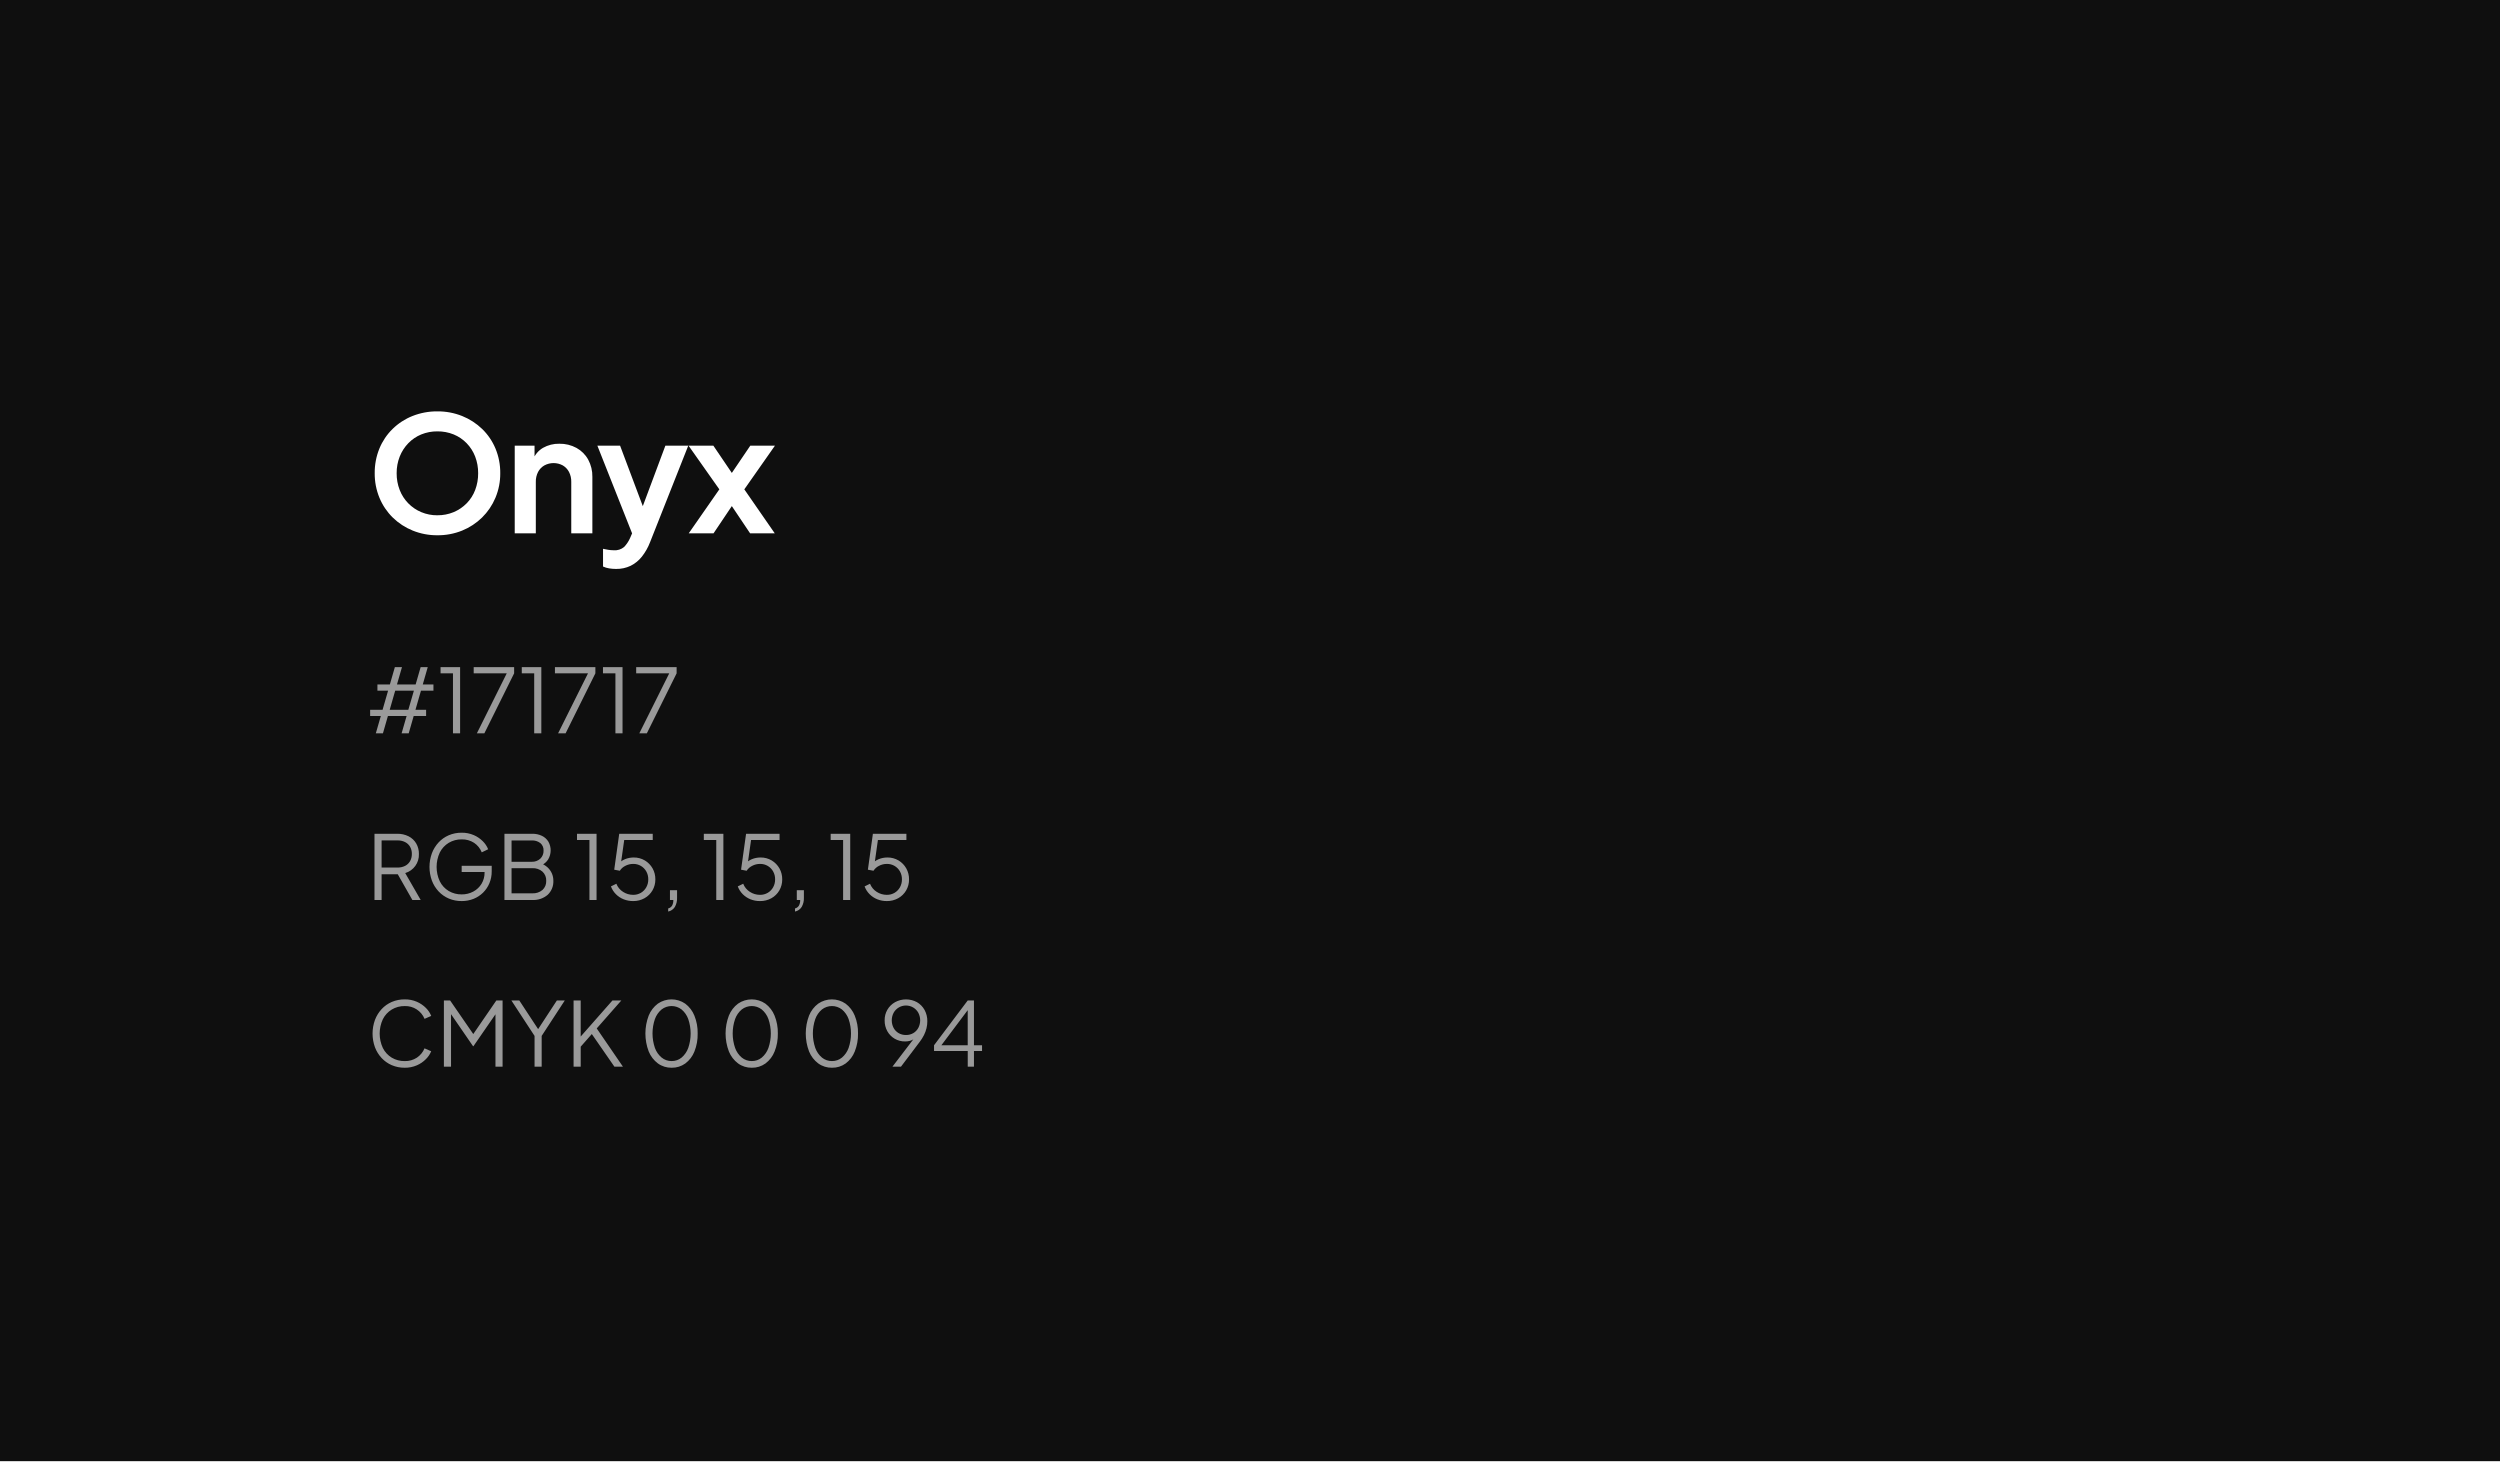
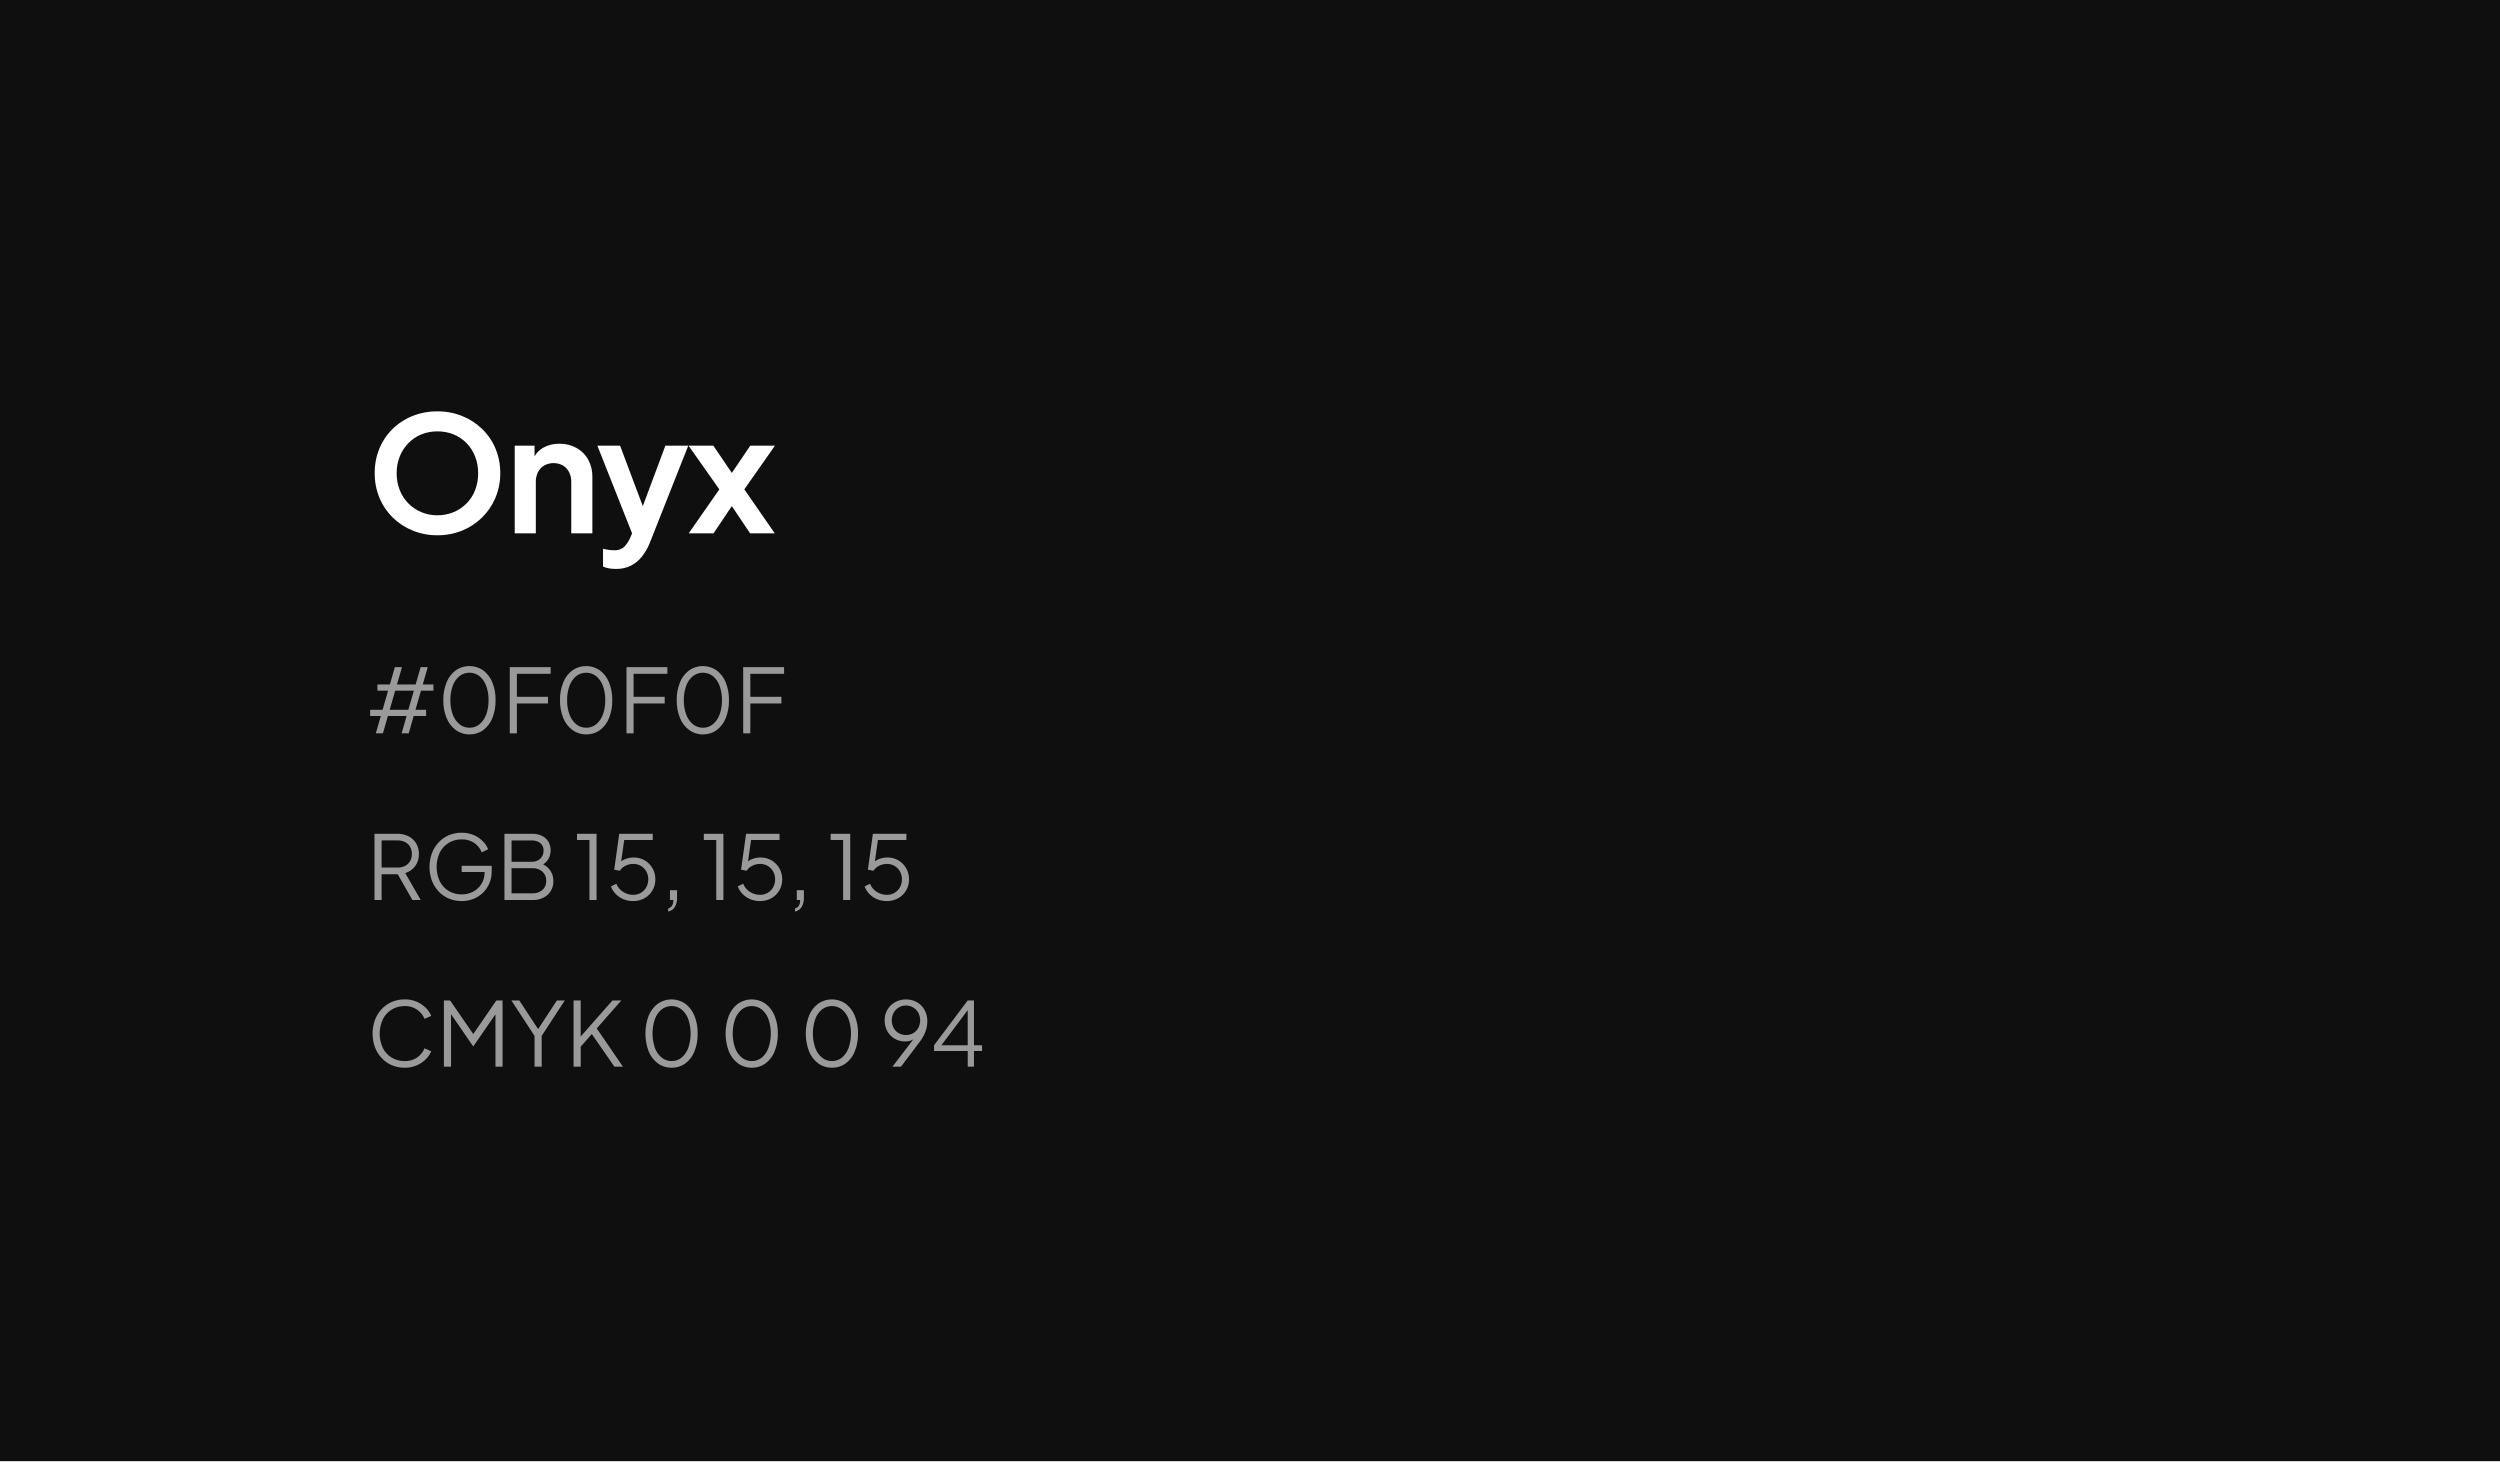
<svg xmlns="http://www.w3.org/2000/svg" width="450" height="263" viewBox="0 0 450 263">
  <g id="Group_1412" data-name="Group 1412" transform="translate(-731 -3503)">
    <g id="Rectangle_2226" data-name="Rectangle 2226" transform="translate(731 3503)" fill="#0f0f0f" stroke="rgba(10,10,10,0.1)" stroke-width="2">
      <rect width="450" height="263" stroke="none" />
      <rect x="1" y="1" width="448" height="261" fill="none" />
    </g>
    <g id="Group_1375" data-name="Group 1375" transform="translate(6 -2)">
-       <path id="Path_3925" data-name="Path 3925" d="M1.648,17l.9-3.12H.624V12.76h2.24l.992-3.44H1.936V8.2h2.24l.9-3.12h1.28l-.9,3.12h3.36l.9-3.12h1.28L10.1,8.2h1.92V9.32H9.776l-.992,3.44H10.7v1.12H8.464L7.568,17H6.288l.9-3.12H3.824L2.928,17Zm2.5-4.24H7.5L8.5,9.32H5.136ZM15.536,17V6.2H13.3V5.08h3.52V17Zm4.3,0L25.216,6.2H19.264V5.08h7.28V6.2L21.184,17Zm10.32,0V6.2H27.92V5.08h3.52V17Zm4.3,0L39.84,6.2H33.888V5.08h7.28V6.2L35.808,17Zm10.32,0V6.2h-2.24V5.08h3.52V17Zm4.3,0L54.464,6.2H48.512V5.08h7.28V6.2L50.432,17ZM1.408,47V35.08H5.5a4.391,4.391,0,0,1,2.048.456,3.338,3.338,0,0,1,1.368,1.28,3.681,3.681,0,0,1,.488,1.912,3.439,3.439,0,0,1-2.464,3.424L9.728,47h-1.5L5.312,41.864l.864.5H2.688V47Zm1.28-5.84h2.88a2.9,2.9,0,0,0,1.344-.3,2.148,2.148,0,0,0,.9-.848,2.555,2.555,0,0,0,.32-1.3,2.511,2.511,0,0,0-.32-1.3,2.163,2.163,0,0,0-.9-.84,2.9,2.9,0,0,0-1.344-.3H2.688ZM17.1,47.192a5.791,5.791,0,0,1-2.32-.456,5.463,5.463,0,0,1-1.832-1.28,5.9,5.9,0,0,1-1.208-1.944,7.243,7.243,0,0,1,0-4.928,5.988,5.988,0,0,1,1.208-1.952,5.409,5.409,0,0,1,1.832-1.288,5.791,5.791,0,0,1,2.32-.456,5.3,5.3,0,0,1,2.184.432,5.227,5.227,0,0,1,1.632,1.112,4.225,4.225,0,0,1,.952,1.432l-1.152.56a3.711,3.711,0,0,0-1.376-1.712,3.92,3.92,0,0,0-2.24-.624,4.4,4.4,0,0,0-2.336.624,4.3,4.3,0,0,0-1.6,1.736,6.138,6.138,0,0,0,0,5.192,4.236,4.236,0,0,0,1.6,1.736,4.442,4.442,0,0,0,2.336.616,4.311,4.311,0,0,0,2.1-.512,3.893,3.893,0,0,0,1.48-1.4,3.826,3.826,0,0,0,.544-2.04v-.656l.576.576H17.1V40.84h5.408v.992a5.47,5.47,0,0,1-.416,2.152A5.135,5.135,0,0,1,19.224,46.8,5.676,5.676,0,0,1,17.1,47.192ZM24.8,47V35.08h5.008a3.839,3.839,0,0,1,1.752.376A2.78,2.78,0,0,1,32.712,36.5a3.2,3.2,0,0,1-.048,3.208,2.846,2.846,0,0,1-1.3,1.08l-.016-.384a3.551,3.551,0,0,1,1.208.72,3.212,3.212,0,0,1,1.048,2.4,3.279,3.279,0,0,1-1.016,2.536,3.915,3.915,0,0,1-2.76.936Zm1.28-1.2h3.744a2.645,2.645,0,0,0,1.816-.6,2.094,2.094,0,0,0,.68-1.656,2.124,2.124,0,0,0-.68-1.656,2.6,2.6,0,0,0-1.816-.616H26.08Zm0-5.68h3.632a2.137,2.137,0,0,0,1.544-.56,1.907,1.907,0,0,0,.584-1.44,1.656,1.656,0,0,0-.584-1.368,2.382,2.382,0,0,0-1.544-.472H26.08ZM40.1,47V36.2h-2.24V35.08h3.52V47Zm7.872.192a4.549,4.549,0,0,1-1.72-.32,4.116,4.116,0,0,1-1.384-.912,3.879,3.879,0,0,1-.9-1.408l.976-.48a3.013,3.013,0,0,0,1.208,1.464,3.313,3.313,0,0,0,1.816.536,2.677,2.677,0,0,0,1.4-.368,2.641,2.641,0,0,0,.968-1,2.86,2.86,0,0,0,.352-1.416,2.83,2.83,0,0,0-.36-1.44,2.677,2.677,0,0,0-.968-.984,2.649,2.649,0,0,0-1.376-.36,2.989,2.989,0,0,0-1.448.36,2.433,2.433,0,0,0-.968.872l-1.008-.192.9-6.464h6.032V36.2H45.92l.5-.432-.72,5.088-.5-.224a3.188,3.188,0,0,1,1.312-.984,4.16,4.16,0,0,1,1.536-.3,3.828,3.828,0,0,1,2.032.536,3.893,3.893,0,0,1,1.384,1.424,3.932,3.932,0,0,1,.5,1.976,3.868,3.868,0,0,1-.52,1.992,3.778,3.778,0,0,1-1.424,1.4A4.1,4.1,0,0,1,47.968,47.192Zm6.3,1.888v-.56a1.12,1.12,0,0,0,.7-.5A1.971,1.971,0,0,0,55.2,47h-.608V45.24h1.28v1.344a3.091,3.091,0,0,1-.4,1.672A1.871,1.871,0,0,1,54.272,49.08ZM62.928,47V36.2h-2.24V35.08h3.52V47Zm7.872.192a4.549,4.549,0,0,1-1.72-.32A4.116,4.116,0,0,1,67.7,45.96a3.879,3.879,0,0,1-.9-1.408l.976-.48a3.013,3.013,0,0,0,1.208,1.464,3.313,3.313,0,0,0,1.816.536,2.677,2.677,0,0,0,1.4-.368,2.641,2.641,0,0,0,.968-1,2.86,2.86,0,0,0,.352-1.416,2.83,2.83,0,0,0-.36-1.44,2.677,2.677,0,0,0-.968-.984,2.649,2.649,0,0,0-1.376-.36,2.989,2.989,0,0,0-1.448.36,2.433,2.433,0,0,0-.968.872l-1.008-.192.9-6.464H74.32V36.2H68.752l.5-.432-.72,5.088-.5-.224a3.188,3.188,0,0,1,1.312-.984,4.16,4.16,0,0,1,1.536-.3,3.828,3.828,0,0,1,2.032.536A3.893,3.893,0,0,1,74.3,41.312a3.933,3.933,0,0,1,.5,1.976,3.868,3.868,0,0,1-.52,1.992,3.778,3.778,0,0,1-1.424,1.4A4.1,4.1,0,0,1,70.8,47.192Zm6.3,1.888v-.56a1.12,1.12,0,0,0,.7-.5A1.971,1.971,0,0,0,78.032,47h-.608V45.24H78.7v1.344a3.091,3.091,0,0,1-.4,1.672A1.871,1.871,0,0,1,77.1,49.08ZM85.76,47V36.2H83.52V35.08h3.52V47Zm7.872.192a4.549,4.549,0,0,1-1.72-.32,4.116,4.116,0,0,1-1.384-.912,3.879,3.879,0,0,1-.9-1.408l.976-.48a3.013,3.013,0,0,0,1.208,1.464,3.313,3.313,0,0,0,1.816.536,2.677,2.677,0,0,0,1.4-.368,2.641,2.641,0,0,0,.968-1,2.86,2.86,0,0,0,.352-1.416,2.83,2.83,0,0,0-.36-1.44,2.677,2.677,0,0,0-.968-.984,2.649,2.649,0,0,0-1.376-.36,2.989,2.989,0,0,0-1.448.36,2.433,2.433,0,0,0-.968.872l-1.008-.192.9-6.464h6.032V36.2H91.584l.5-.432-.72,5.088-.5-.224a3.188,3.188,0,0,1,1.312-.984,4.16,4.16,0,0,1,1.536-.3,3.828,3.828,0,0,1,2.032.536,3.893,3.893,0,0,1,1.384,1.424,3.933,3.933,0,0,1,.5,1.976,3.868,3.868,0,0,1-.52,1.992,3.778,3.778,0,0,1-1.424,1.4A4.1,4.1,0,0,1,93.632,47.192Zm-86.784,30a5.791,5.791,0,0,1-2.32-.456A5.463,5.463,0,0,1,2.7,75.456a5.9,5.9,0,0,1-1.208-1.944,7.243,7.243,0,0,1,0-4.928A5.988,5.988,0,0,1,2.7,66.632a5.409,5.409,0,0,1,1.832-1.288,5.791,5.791,0,0,1,2.32-.456,5.3,5.3,0,0,1,2.184.432,5.227,5.227,0,0,1,1.632,1.112,4.225,4.225,0,0,1,.952,1.432l-1.2.528a3.732,3.732,0,0,0-3.568-2.3,4.4,4.4,0,0,0-2.336.624,4.3,4.3,0,0,0-1.6,1.736,6.138,6.138,0,0,0,0,5.192,4.236,4.236,0,0,0,1.6,1.736,4.442,4.442,0,0,0,2.336.616,3.825,3.825,0,0,0,2.2-.624A3.768,3.768,0,0,0,10.416,73.7l1.2.528a4.274,4.274,0,0,1-.952,1.416A5.227,5.227,0,0,1,9.032,76.76,5.3,5.3,0,0,1,6.848,77.192ZM13.9,77V65.08h1.12l4.48,6.5H18.88l4.464-6.5h1.12V77h-1.28V66.808l.416.16L19.216,73.32h-.064l-4.368-6.352.4-.16V77Zm16.32,0V71.464L26.048,65.08h1.424l3.648,5.552h-.512L34.24,65.08h1.424L31.5,71.464V77Zm7.024,0V65.08h1.28v6.96L38.24,71.9l6-6.816h1.6l-4.816,5.472.064-.912L46.128,77H44.592l-4.064-5.872-2,2.272V77Zm17.648.192a4.084,4.084,0,0,1-2.472-.776,5.062,5.062,0,0,1-1.656-2.16,9.075,9.075,0,0,1,0-6.448,5.031,5.031,0,0,1,1.648-2.152,4.337,4.337,0,0,1,4.928,0,5.031,5.031,0,0,1,1.648,2.152,8.145,8.145,0,0,1,.592,3.224A8.3,8.3,0,0,1,59,74.264a4.969,4.969,0,0,1-1.64,2.16A4.078,4.078,0,0,1,54.9,77.192Zm0-1.2a2.757,2.757,0,0,0,1.792-.624,4.08,4.08,0,0,0,1.2-1.736,8.04,8.04,0,0,0,0-5.2,4.019,4.019,0,0,0-1.2-1.728,2.938,2.938,0,0,0-3.6,0,4.019,4.019,0,0,0-1.2,1.728,8.016,8.016,0,0,0,0,5.192A4.043,4.043,0,0,0,53.1,75.368,2.789,2.789,0,0,0,54.9,75.992Zm14.432,1.2a4.084,4.084,0,0,1-2.472-.776,5.062,5.062,0,0,1-1.656-2.16,9.075,9.075,0,0,1,0-6.448,5.031,5.031,0,0,1,1.648-2.152,4.337,4.337,0,0,1,4.928,0,5.031,5.031,0,0,1,1.648,2.152,8.145,8.145,0,0,1,.592,3.224,8.3,8.3,0,0,1-.584,3.232,4.969,4.969,0,0,1-1.64,2.16A4.078,4.078,0,0,1,69.328,77.192Zm0-1.2a2.757,2.757,0,0,0,1.792-.624,4.08,4.08,0,0,0,1.2-1.736,8.04,8.04,0,0,0,0-5.2,4.019,4.019,0,0,0-1.2-1.728,2.938,2.938,0,0,0-3.6,0,4.019,4.019,0,0,0-1.2,1.728,8.016,8.016,0,0,0,0,5.192,4.043,4.043,0,0,0,1.208,1.744A2.789,2.789,0,0,0,69.328,75.992Zm14.432,1.2a4.084,4.084,0,0,1-2.472-.776,5.062,5.062,0,0,1-1.656-2.16,9.075,9.075,0,0,1,0-6.448,5.031,5.031,0,0,1,1.648-2.152,4.337,4.337,0,0,1,4.928,0,5.031,5.031,0,0,1,1.648,2.152,8.145,8.145,0,0,1,.592,3.224,8.3,8.3,0,0,1-.584,3.232,4.969,4.969,0,0,1-1.64,2.16A4.078,4.078,0,0,1,83.76,77.192Zm0-1.2a2.757,2.757,0,0,0,1.792-.624,4.08,4.08,0,0,0,1.2-1.736,8.04,8.04,0,0,0,0-5.2,4.019,4.019,0,0,0-1.2-1.728,2.938,2.938,0,0,0-3.6,0,4.019,4.019,0,0,0-1.2,1.728,8.016,8.016,0,0,0,0,5.192,4.043,4.043,0,0,0,1.208,1.744A2.789,2.789,0,0,0,83.76,75.992ZM94.64,77l4.144-5.424.24-.144a2.061,2.061,0,0,1-.56.608,2.109,2.109,0,0,1-.7.32,3.5,3.5,0,0,1-.848.1,3.631,3.631,0,0,1-1.872-.488,3.588,3.588,0,0,1-1.32-1.344,3.887,3.887,0,0,1-.488-1.96,3.661,3.661,0,0,1,1.88-3.28,4.139,4.139,0,0,1,3.944.008,3.629,3.629,0,0,1,1.36,1.392,4.112,4.112,0,0,1,.5,2.04,5.322,5.322,0,0,1-.152,1.264,5.844,5.844,0,0,1-.456,1.232,7.655,7.655,0,0,1-.768,1.216L96.176,77Zm2.432-5.7A2.54,2.54,0,0,0,98.4,70.96a2.443,2.443,0,0,0,.9-.944A2.952,2.952,0,0,0,99.3,67.3a2.544,2.544,0,0,0-4.448,0,2.952,2.952,0,0,0-.008,2.72,2.425,2.425,0,0,0,.912.944A2.552,2.552,0,0,0,97.072,71.3Zm11.12,5.7V74.184h-6.064v-1.04l6.064-8.064h1.12v8.064h1.456v1.04h-1.456V77ZM103.1,73.608l-.144-.464h5.232v-6.96l.4.112Z" transform="translate(791 3620)" fill="#9a9a9a" />
-       <path id="Path_3926" data-name="Path 3926" d="M12.731,30.348a11.62,11.62,0,0,1-4.437-.841,11.036,11.036,0,0,1-3.6-2.349,10.712,10.712,0,0,1-2.392-3.553,11.341,11.341,0,0,1-.855-4.422,11.48,11.48,0,0,1,.841-4.437,10.566,10.566,0,0,1,2.378-3.538,10.845,10.845,0,0,1,3.6-2.335,11.878,11.878,0,0,1,4.466-.826,11.7,11.7,0,0,1,4.466.841,11.156,11.156,0,0,1,3.6,2.334,10.59,10.59,0,0,1,2.392,3.523,11.31,11.31,0,0,1,.856,4.437,11.176,11.176,0,0,1-.87,4.422,10.9,10.9,0,0,1-2.407,3.553,11.075,11.075,0,0,1-3.582,2.349A11.589,11.589,0,0,1,12.731,30.348Zm0-3.6a7.429,7.429,0,0,0,2.929-.565,7.176,7.176,0,0,0,2.335-1.581A6.939,6.939,0,0,0,19.531,22.2a8.316,8.316,0,0,0,.536-3.016,8.2,8.2,0,0,0-.536-3,7.123,7.123,0,0,0-1.537-2.407,6.887,6.887,0,0,0-2.335-1.58,7.6,7.6,0,0,0-2.929-.551,7.522,7.522,0,0,0-2.9.551A6.887,6.887,0,0,0,7.5,13.774a7.31,7.31,0,0,0-1.552,2.407,8.009,8.009,0,0,0-.551,3A8.121,8.121,0,0,0,5.945,22.2a7.1,7.1,0,0,0,3.886,3.987A7.354,7.354,0,0,0,12.731,26.752ZM26.651,30V14.224h3.567v3.1l-.29-.551a4.17,4.17,0,0,1,1.813-2.161,5.714,5.714,0,0,1,2.943-.74,6.22,6.22,0,0,1,3.089.754,5.363,5.363,0,0,1,2.1,2.1,6.281,6.281,0,0,1,.754,3.118V30h-3.8V20.749a3.741,3.741,0,0,0-.406-1.8,2.971,2.971,0,0,0-1.117-1.174,3.488,3.488,0,0,0-3.32,0,2.94,2.94,0,0,0-1.131,1.174,3.741,3.741,0,0,0-.406,1.8V30Zm18.241,6.409a7.573,7.573,0,0,1-1.247-.1,4.2,4.2,0,0,1-1.1-.333v-3.19q.377.087.914.174a6.273,6.273,0,0,0,1,.087,2.562,2.562,0,0,0,1.9-.609,5.793,5.793,0,0,0,1.059-1.6l1.044-2.436-.058,3.19L41.528,14.224h4.089l4.814,12.818h-1.45l4.785-12.818h4.118L51.011,31.595a9.908,9.908,0,0,1-1.479,2.61,6.012,6.012,0,0,1-2.015,1.638A5.854,5.854,0,0,1,44.892,36.409ZM57.971,30l5.51-7.917-5.539-7.859h4.466l4.321,6.38h-2l4.321-6.38h4.437l-5.51,7.859L73.457,30H69.02l-4.263-6.351H66.7L62.437,30Z" transform="translate(791 3571)" fill="#fff" />
+       <path id="Path_3917" data-name="Path 3917" d="M1.648,17l.9-3.12H.624V12.76h2.24l.992-3.44H1.936V8.2h2.24l.9-3.12h1.28l-.9,3.12h3.36l.9-3.12h1.28L10.1,8.2h1.92V9.32H9.776l-.992,3.44H10.7v1.12H8.464L7.568,17H6.288l.9-3.12H3.824L2.928,17Zm2.5-4.24H7.5L8.5,9.32H5.136Zm14.368,4.432a4.084,4.084,0,0,1-2.472-.776,5.062,5.062,0,0,1-1.656-2.16,8.145,8.145,0,0,1-.592-3.224,8.145,8.145,0,0,1,.592-3.224,5.031,5.031,0,0,1,1.648-2.152,4.337,4.337,0,0,1,4.928,0,5.031,5.031,0,0,1,1.648,2.152,8.145,8.145,0,0,1,.592,3.224,8.3,8.3,0,0,1-.584,3.232,4.969,4.969,0,0,1-1.64,2.16A4.078,4.078,0,0,1,18.512,17.192Zm0-1.2a2.757,2.757,0,0,0,1.792-.624,4.08,4.08,0,0,0,1.2-1.736,7.159,7.159,0,0,0,.432-2.6,7.159,7.159,0,0,0-.432-2.6A4.019,4.019,0,0,0,20.3,6.7a2.938,2.938,0,0,0-3.6,0,4.019,4.019,0,0,0-1.2,1.728,7.159,7.159,0,0,0-.432,2.6,7.175,7.175,0,0,0,.432,2.592,4.043,4.043,0,0,0,1.208,1.744A2.789,2.789,0,0,0,18.512,15.992ZM25.76,17V5.08h7.36v1.2H27.04v4.144h5.6v1.2h-5.6V17Zm13.76.192a4.084,4.084,0,0,1-2.472-.776,5.062,5.062,0,0,1-1.656-2.16,8.145,8.145,0,0,1-.592-3.224,8.145,8.145,0,0,1,.592-3.224A5.031,5.031,0,0,1,37.04,5.656a4.337,4.337,0,0,1,4.928,0,5.031,5.031,0,0,1,1.648,2.152,8.145,8.145,0,0,1,.592,3.224,8.3,8.3,0,0,1-.584,3.232,4.969,4.969,0,0,1-1.64,2.16A4.078,4.078,0,0,1,39.52,17.192Zm0-1.2a2.757,2.757,0,0,0,1.792-.624,4.08,4.08,0,0,0,1.2-1.736,7.159,7.159,0,0,0,.432-2.6,7.159,7.159,0,0,0-.432-2.6,4.019,4.019,0,0,0-1.2-1.728,2.938,2.938,0,0,0-3.6,0,4.019,4.019,0,0,0-1.2,1.728,7.159,7.159,0,0,0-.432,2.6,7.175,7.175,0,0,0,.432,2.592,4.043,4.043,0,0,0,1.208,1.744A2.789,2.789,0,0,0,39.52,15.992ZM46.768,17V5.08h7.36v1.2h-6.08v4.144h5.6v1.2h-5.6V17Zm13.76.192a4.084,4.084,0,0,1-2.472-.776,5.062,5.062,0,0,1-1.656-2.16,8.145,8.145,0,0,1-.592-3.224A8.145,8.145,0,0,1,56.4,7.808a5.031,5.031,0,0,1,1.648-2.152,4.337,4.337,0,0,1,4.928,0,5.031,5.031,0,0,1,1.648,2.152,8.145,8.145,0,0,1,.592,3.224,8.3,8.3,0,0,1-.584,3.232,4.969,4.969,0,0,1-1.64,2.16A4.078,4.078,0,0,1,60.528,17.192Zm0-1.2a2.757,2.757,0,0,0,1.792-.624,4.08,4.08,0,0,0,1.2-1.736,7.159,7.159,0,0,0,.432-2.6,7.159,7.159,0,0,0-.432-2.6A4.019,4.019,0,0,0,62.32,6.7a2.938,2.938,0,0,0-3.6,0,4.019,4.019,0,0,0-1.2,1.728,7.159,7.159,0,0,0-.432,2.6,7.175,7.175,0,0,0,.432,2.592,4.043,4.043,0,0,0,1.208,1.744A2.789,2.789,0,0,0,60.528,15.992ZM67.776,17V5.08h7.36v1.2h-6.08v4.144h5.6v1.2h-5.6V17ZM1.408,47V35.08H5.5a4.391,4.391,0,0,1,2.048.456,3.338,3.338,0,0,1,1.368,1.28,3.681,3.681,0,0,1,.488,1.912,3.439,3.439,0,0,1-2.464,3.424L9.728,47h-1.5L5.312,41.864l.864.5H2.688V47Zm1.28-5.84h2.88a2.9,2.9,0,0,0,1.344-.3,2.148,2.148,0,0,0,.9-.848,2.555,2.555,0,0,0,.32-1.3,2.511,2.511,0,0,0-.32-1.3,2.163,2.163,0,0,0-.9-.84,2.9,2.9,0,0,0-1.344-.3H2.688ZM17.1,47.192a5.791,5.791,0,0,1-2.32-.456,5.463,5.463,0,0,1-1.832-1.28,5.9,5.9,0,0,1-1.208-1.944,7.243,7.243,0,0,1,0-4.928,5.988,5.988,0,0,1,1.208-1.952,5.409,5.409,0,0,1,1.832-1.288,5.791,5.791,0,0,1,2.32-.456,5.3,5.3,0,0,1,2.184.432,5.227,5.227,0,0,1,1.632,1.112,4.225,4.225,0,0,1,.952,1.432l-1.152.56a3.711,3.711,0,0,0-1.376-1.712,3.92,3.92,0,0,0-2.24-.624,4.4,4.4,0,0,0-2.336.624,4.3,4.3,0,0,0-1.6,1.736,6.138,6.138,0,0,0,0,5.192,4.236,4.236,0,0,0,1.6,1.736,4.442,4.442,0,0,0,2.336.616,4.311,4.311,0,0,0,2.1-.512,3.893,3.893,0,0,0,1.48-1.4,3.826,3.826,0,0,0,.544-2.04v-.656l.576.576H17.1V40.84h5.408v.992a5.47,5.47,0,0,1-.416,2.152A5.135,5.135,0,0,1,19.224,46.8,5.676,5.676,0,0,1,17.1,47.192ZM24.8,47V35.08h5.008a3.839,3.839,0,0,1,1.752.376A2.78,2.78,0,0,1,32.712,36.5a3.2,3.2,0,0,1-.048,3.208,2.846,2.846,0,0,1-1.3,1.08l-.016-.384a3.551,3.551,0,0,1,1.208.72,3.212,3.212,0,0,1,1.048,2.4,3.279,3.279,0,0,1-1.016,2.536,3.915,3.915,0,0,1-2.76.936Zm1.28-1.2h3.744a2.645,2.645,0,0,0,1.816-.6,2.094,2.094,0,0,0,.68-1.656,2.124,2.124,0,0,0-.68-1.656,2.6,2.6,0,0,0-1.816-.616H26.08Zm0-5.68h3.632a2.137,2.137,0,0,0,1.544-.56,1.907,1.907,0,0,0,.584-1.44,1.656,1.656,0,0,0-.584-1.368,2.382,2.382,0,0,0-1.544-.472H26.08ZM40.1,47V36.2h-2.24V35.08h3.52V47Zm7.872.192a4.549,4.549,0,0,1-1.72-.32,4.116,4.116,0,0,1-1.384-.912,3.879,3.879,0,0,1-.9-1.408l.976-.48a3.013,3.013,0,0,0,1.208,1.464,3.313,3.313,0,0,0,1.816.536,2.677,2.677,0,0,0,1.4-.368,2.641,2.641,0,0,0,.968-1,2.86,2.86,0,0,0,.352-1.416,2.83,2.83,0,0,0-.36-1.44,2.677,2.677,0,0,0-.968-.984,2.649,2.649,0,0,0-1.376-.36,2.989,2.989,0,0,0-1.448.36,2.433,2.433,0,0,0-.968.872l-1.008-.192.9-6.464h6.032V36.2H45.92l.5-.432-.72,5.088-.5-.224a3.188,3.188,0,0,1,1.312-.984,4.16,4.16,0,0,1,1.536-.3,3.828,3.828,0,0,1,2.032.536,3.893,3.893,0,0,1,1.384,1.424,3.932,3.932,0,0,1,.5,1.976,3.868,3.868,0,0,1-.52,1.992,3.778,3.778,0,0,1-1.424,1.4A4.1,4.1,0,0,1,47.968,47.192Zm6.3,1.888v-.56a1.12,1.12,0,0,0,.7-.5A1.971,1.971,0,0,0,55.2,47h-.608V45.24h1.28v1.344a3.091,3.091,0,0,1-.4,1.672A1.871,1.871,0,0,1,54.272,49.08ZM62.928,47V36.2h-2.24V35.08h3.52V47Zm7.872.192a4.549,4.549,0,0,1-1.72-.32A4.116,4.116,0,0,1,67.7,45.96a3.879,3.879,0,0,1-.9-1.408l.976-.48a3.013,3.013,0,0,0,1.208,1.464,3.313,3.313,0,0,0,1.816.536,2.677,2.677,0,0,0,1.4-.368,2.641,2.641,0,0,0,.968-1,2.86,2.86,0,0,0,.352-1.416,2.83,2.83,0,0,0-.36-1.44,2.677,2.677,0,0,0-.968-.984,2.649,2.649,0,0,0-1.376-.36,2.989,2.989,0,0,0-1.448.36,2.433,2.433,0,0,0-.968.872l-1.008-.192.9-6.464H74.32V36.2H68.752l.5-.432-.72,5.088-.5-.224a3.188,3.188,0,0,1,1.312-.984,4.16,4.16,0,0,1,1.536-.3,3.828,3.828,0,0,1,2.032.536A3.893,3.893,0,0,1,74.3,41.312a3.933,3.933,0,0,1,.5,1.976,3.868,3.868,0,0,1-.52,1.992,3.778,3.778,0,0,1-1.424,1.4A4.1,4.1,0,0,1,70.8,47.192Zm6.3,1.888v-.56a1.12,1.12,0,0,0,.7-.5A1.971,1.971,0,0,0,78.032,47h-.608V45.24H78.7v1.344a3.091,3.091,0,0,1-.4,1.672A1.871,1.871,0,0,1,77.1,49.08ZM85.76,47V36.2H83.52V35.08h3.52V47Zm7.872.192a4.549,4.549,0,0,1-1.72-.32,4.116,4.116,0,0,1-1.384-.912,3.879,3.879,0,0,1-.9-1.408l.976-.48a3.013,3.013,0,0,0,1.208,1.464,3.313,3.313,0,0,0,1.816.536,2.677,2.677,0,0,0,1.4-.368,2.641,2.641,0,0,0,.968-1,2.86,2.86,0,0,0,.352-1.416,2.83,2.83,0,0,0-.36-1.44,2.677,2.677,0,0,0-.968-.984,2.649,2.649,0,0,0-1.376-.36,2.989,2.989,0,0,0-1.448.36,2.433,2.433,0,0,0-.968.872l-1.008-.192.9-6.464h6.032V36.2H91.584l.5-.432-.72,5.088-.5-.224a3.188,3.188,0,0,1,1.312-.984,4.16,4.16,0,0,1,1.536-.3,3.828,3.828,0,0,1,2.032.536,3.893,3.893,0,0,1,1.384,1.424,3.933,3.933,0,0,1,.5,1.976,3.868,3.868,0,0,1-.52,1.992,3.778,3.778,0,0,1-1.424,1.4A4.1,4.1,0,0,1,93.632,47.192Zm-86.784,30a5.791,5.791,0,0,1-2.32-.456A5.463,5.463,0,0,1,2.7,75.456a5.9,5.9,0,0,1-1.208-1.944,7.243,7.243,0,0,1,0-4.928A5.988,5.988,0,0,1,2.7,66.632a5.409,5.409,0,0,1,1.832-1.288,5.791,5.791,0,0,1,2.32-.456,5.3,5.3,0,0,1,2.184.432,5.227,5.227,0,0,1,1.632,1.112,4.225,4.225,0,0,1,.952,1.432l-1.2.528a3.732,3.732,0,0,0-3.568-2.3,4.4,4.4,0,0,0-2.336.624,4.3,4.3,0,0,0-1.6,1.736,6.138,6.138,0,0,0,0,5.192,4.236,4.236,0,0,0,1.6,1.736,4.442,4.442,0,0,0,2.336.616,3.825,3.825,0,0,0,2.2-.624A3.768,3.768,0,0,0,10.416,73.7l1.2.528a4.274,4.274,0,0,1-.952,1.416A5.227,5.227,0,0,1,9.032,76.76,5.3,5.3,0,0,1,6.848,77.192ZM13.9,77V65.08h1.12l4.48,6.5H18.88l4.464-6.5h1.12V77h-1.28V66.808l.416.16L19.216,73.32h-.064l-4.368-6.352.4-.16V77Zm16.32,0V71.464L26.048,65.08h1.424l3.648,5.552h-.512L34.24,65.08h1.424L31.5,71.464V77Zm7.024,0V65.08h1.28v6.96L38.24,71.9l6-6.816h1.6l-4.816,5.472.064-.912L46.128,77H44.592l-4.064-5.872-2,2.272V77Zm17.648.192a4.084,4.084,0,0,1-2.472-.776,5.062,5.062,0,0,1-1.656-2.16,9.075,9.075,0,0,1,0-6.448,5.031,5.031,0,0,1,1.648-2.152,4.337,4.337,0,0,1,4.928,0,5.031,5.031,0,0,1,1.648,2.152,8.145,8.145,0,0,1,.592,3.224A8.3,8.3,0,0,1,59,74.264a4.969,4.969,0,0,1-1.64,2.16A4.078,4.078,0,0,1,54.9,77.192Zm0-1.2a2.757,2.757,0,0,0,1.792-.624,4.08,4.08,0,0,0,1.2-1.736,8.04,8.04,0,0,0,0-5.2,4.019,4.019,0,0,0-1.2-1.728,2.938,2.938,0,0,0-3.6,0,4.019,4.019,0,0,0-1.2,1.728,8.016,8.016,0,0,0,0,5.192A4.043,4.043,0,0,0,53.1,75.368,2.789,2.789,0,0,0,54.9,75.992Zm14.432,1.2a4.084,4.084,0,0,1-2.472-.776,5.062,5.062,0,0,1-1.656-2.16,9.075,9.075,0,0,1,0-6.448,5.031,5.031,0,0,1,1.648-2.152,4.337,4.337,0,0,1,4.928,0,5.031,5.031,0,0,1,1.648,2.152,8.145,8.145,0,0,1,.592,3.224,8.3,8.3,0,0,1-.584,3.232,4.969,4.969,0,0,1-1.64,2.16A4.078,4.078,0,0,1,69.328,77.192Zm0-1.2a2.757,2.757,0,0,0,1.792-.624,4.08,4.08,0,0,0,1.2-1.736,8.04,8.04,0,0,0,0-5.2,4.019,4.019,0,0,0-1.2-1.728,2.938,2.938,0,0,0-3.6,0,4.019,4.019,0,0,0-1.2,1.728,8.016,8.016,0,0,0,0,5.192,4.043,4.043,0,0,0,1.208,1.744A2.789,2.789,0,0,0,69.328,75.992Zm14.432,1.2a4.084,4.084,0,0,1-2.472-.776,5.062,5.062,0,0,1-1.656-2.16,9.075,9.075,0,0,1,0-6.448,5.031,5.031,0,0,1,1.648-2.152,4.337,4.337,0,0,1,4.928,0,5.031,5.031,0,0,1,1.648,2.152,8.145,8.145,0,0,1,.592,3.224,8.3,8.3,0,0,1-.584,3.232,4.969,4.969,0,0,1-1.64,2.16A4.078,4.078,0,0,1,83.76,77.192Zm0-1.2a2.757,2.757,0,0,0,1.792-.624,4.08,4.08,0,0,0,1.2-1.736,8.04,8.04,0,0,0,0-5.2,4.019,4.019,0,0,0-1.2-1.728,2.938,2.938,0,0,0-3.6,0,4.019,4.019,0,0,0-1.2,1.728,8.016,8.016,0,0,0,0,5.192,4.043,4.043,0,0,0,1.208,1.744A2.789,2.789,0,0,0,83.76,75.992ZM94.64,77l4.144-5.424.24-.144a2.061,2.061,0,0,1-.56.608,2.109,2.109,0,0,1-.7.32,3.5,3.5,0,0,1-.848.1,3.631,3.631,0,0,1-1.872-.488,3.588,3.588,0,0,1-1.32-1.344,3.887,3.887,0,0,1-.488-1.96,3.661,3.661,0,0,1,1.88-3.28,4.139,4.139,0,0,1,3.944.008,3.629,3.629,0,0,1,1.36,1.392,4.112,4.112,0,0,1,.5,2.04,5.322,5.322,0,0,1-.152,1.264,5.844,5.844,0,0,1-.456,1.232,7.655,7.655,0,0,1-.768,1.216L96.176,77Zm2.432-5.7A2.54,2.54,0,0,0,98.4,70.96a2.443,2.443,0,0,0,.9-.944A2.952,2.952,0,0,0,99.3,67.3a2.544,2.544,0,0,0-4.448,0,2.952,2.952,0,0,0-.008,2.72,2.425,2.425,0,0,0,.912.944A2.552,2.552,0,0,0,97.072,71.3Zm11.12,5.7V74.184h-6.064v-1.04l6.064-8.064h1.12v8.064h1.456v1.04h-1.456V77ZM103.1,73.608l-.144-.464h5.232v-6.96l.4.112Z" transform="translate(791 3620)" fill="#9a9a9a" />
+       <path id="Path_3918" data-name="Path 3918" d="M12.731,30.348a11.62,11.62,0,0,1-4.437-.841,11.036,11.036,0,0,1-3.6-2.349,10.712,10.712,0,0,1-2.392-3.553,11.341,11.341,0,0,1-.855-4.422,11.48,11.48,0,0,1,.841-4.437,10.566,10.566,0,0,1,2.378-3.538,10.845,10.845,0,0,1,3.6-2.335,11.878,11.878,0,0,1,4.466-.826,11.7,11.7,0,0,1,4.466.841,11.156,11.156,0,0,1,3.6,2.334,10.59,10.59,0,0,1,2.392,3.523,11.31,11.31,0,0,1,.856,4.437,11.176,11.176,0,0,1-.87,4.422,10.9,10.9,0,0,1-2.407,3.553,11.075,11.075,0,0,1-3.582,2.349A11.589,11.589,0,0,1,12.731,30.348Zm0-3.6a7.429,7.429,0,0,0,2.929-.565,7.176,7.176,0,0,0,2.335-1.581A6.939,6.939,0,0,0,19.531,22.2a8.316,8.316,0,0,0,.536-3.016,8.2,8.2,0,0,0-.536-3,7.123,7.123,0,0,0-1.537-2.407,6.887,6.887,0,0,0-2.335-1.58,7.6,7.6,0,0,0-2.929-.551,7.522,7.522,0,0,0-2.9.551A6.887,6.887,0,0,0,7.5,13.774a7.31,7.31,0,0,0-1.552,2.407,8.009,8.009,0,0,0-.551,3A8.121,8.121,0,0,0,5.945,22.2a7.1,7.1,0,0,0,3.886,3.987A7.354,7.354,0,0,0,12.731,26.752ZM26.651,30V14.224h3.567v3.1l-.29-.551a4.17,4.17,0,0,1,1.813-2.161,5.714,5.714,0,0,1,2.943-.74,6.22,6.22,0,0,1,3.089.754,5.363,5.363,0,0,1,2.1,2.1,6.281,6.281,0,0,1,.754,3.118V30h-3.8V20.749a3.741,3.741,0,0,0-.406-1.8,2.971,2.971,0,0,0-1.117-1.174,3.488,3.488,0,0,0-3.32,0,2.94,2.94,0,0,0-1.131,1.174,3.741,3.741,0,0,0-.406,1.8V30Zm18.241,6.409a7.573,7.573,0,0,1-1.247-.1,4.2,4.2,0,0,1-1.1-.333v-3.19q.377.087.914.174a6.273,6.273,0,0,0,1,.087,2.562,2.562,0,0,0,1.9-.609,5.793,5.793,0,0,0,1.059-1.6l1.044-2.436-.058,3.19L41.528,14.224h4.089l4.814,12.818h-1.45l4.785-12.818h4.118L51.011,31.595a9.908,9.908,0,0,1-1.479,2.61,6.012,6.012,0,0,1-2.015,1.638A5.854,5.854,0,0,1,44.892,36.409ZM57.971,30l5.51-7.917-5.539-7.859h4.466l4.321,6.38h-2l4.321-6.38h4.437l-5.51,7.859L73.457,30H69.02l-4.263-6.351H66.7L62.437,30Z" transform="translate(791 3571)" fill="#fff" />
    </g>
  </g>
</svg>
